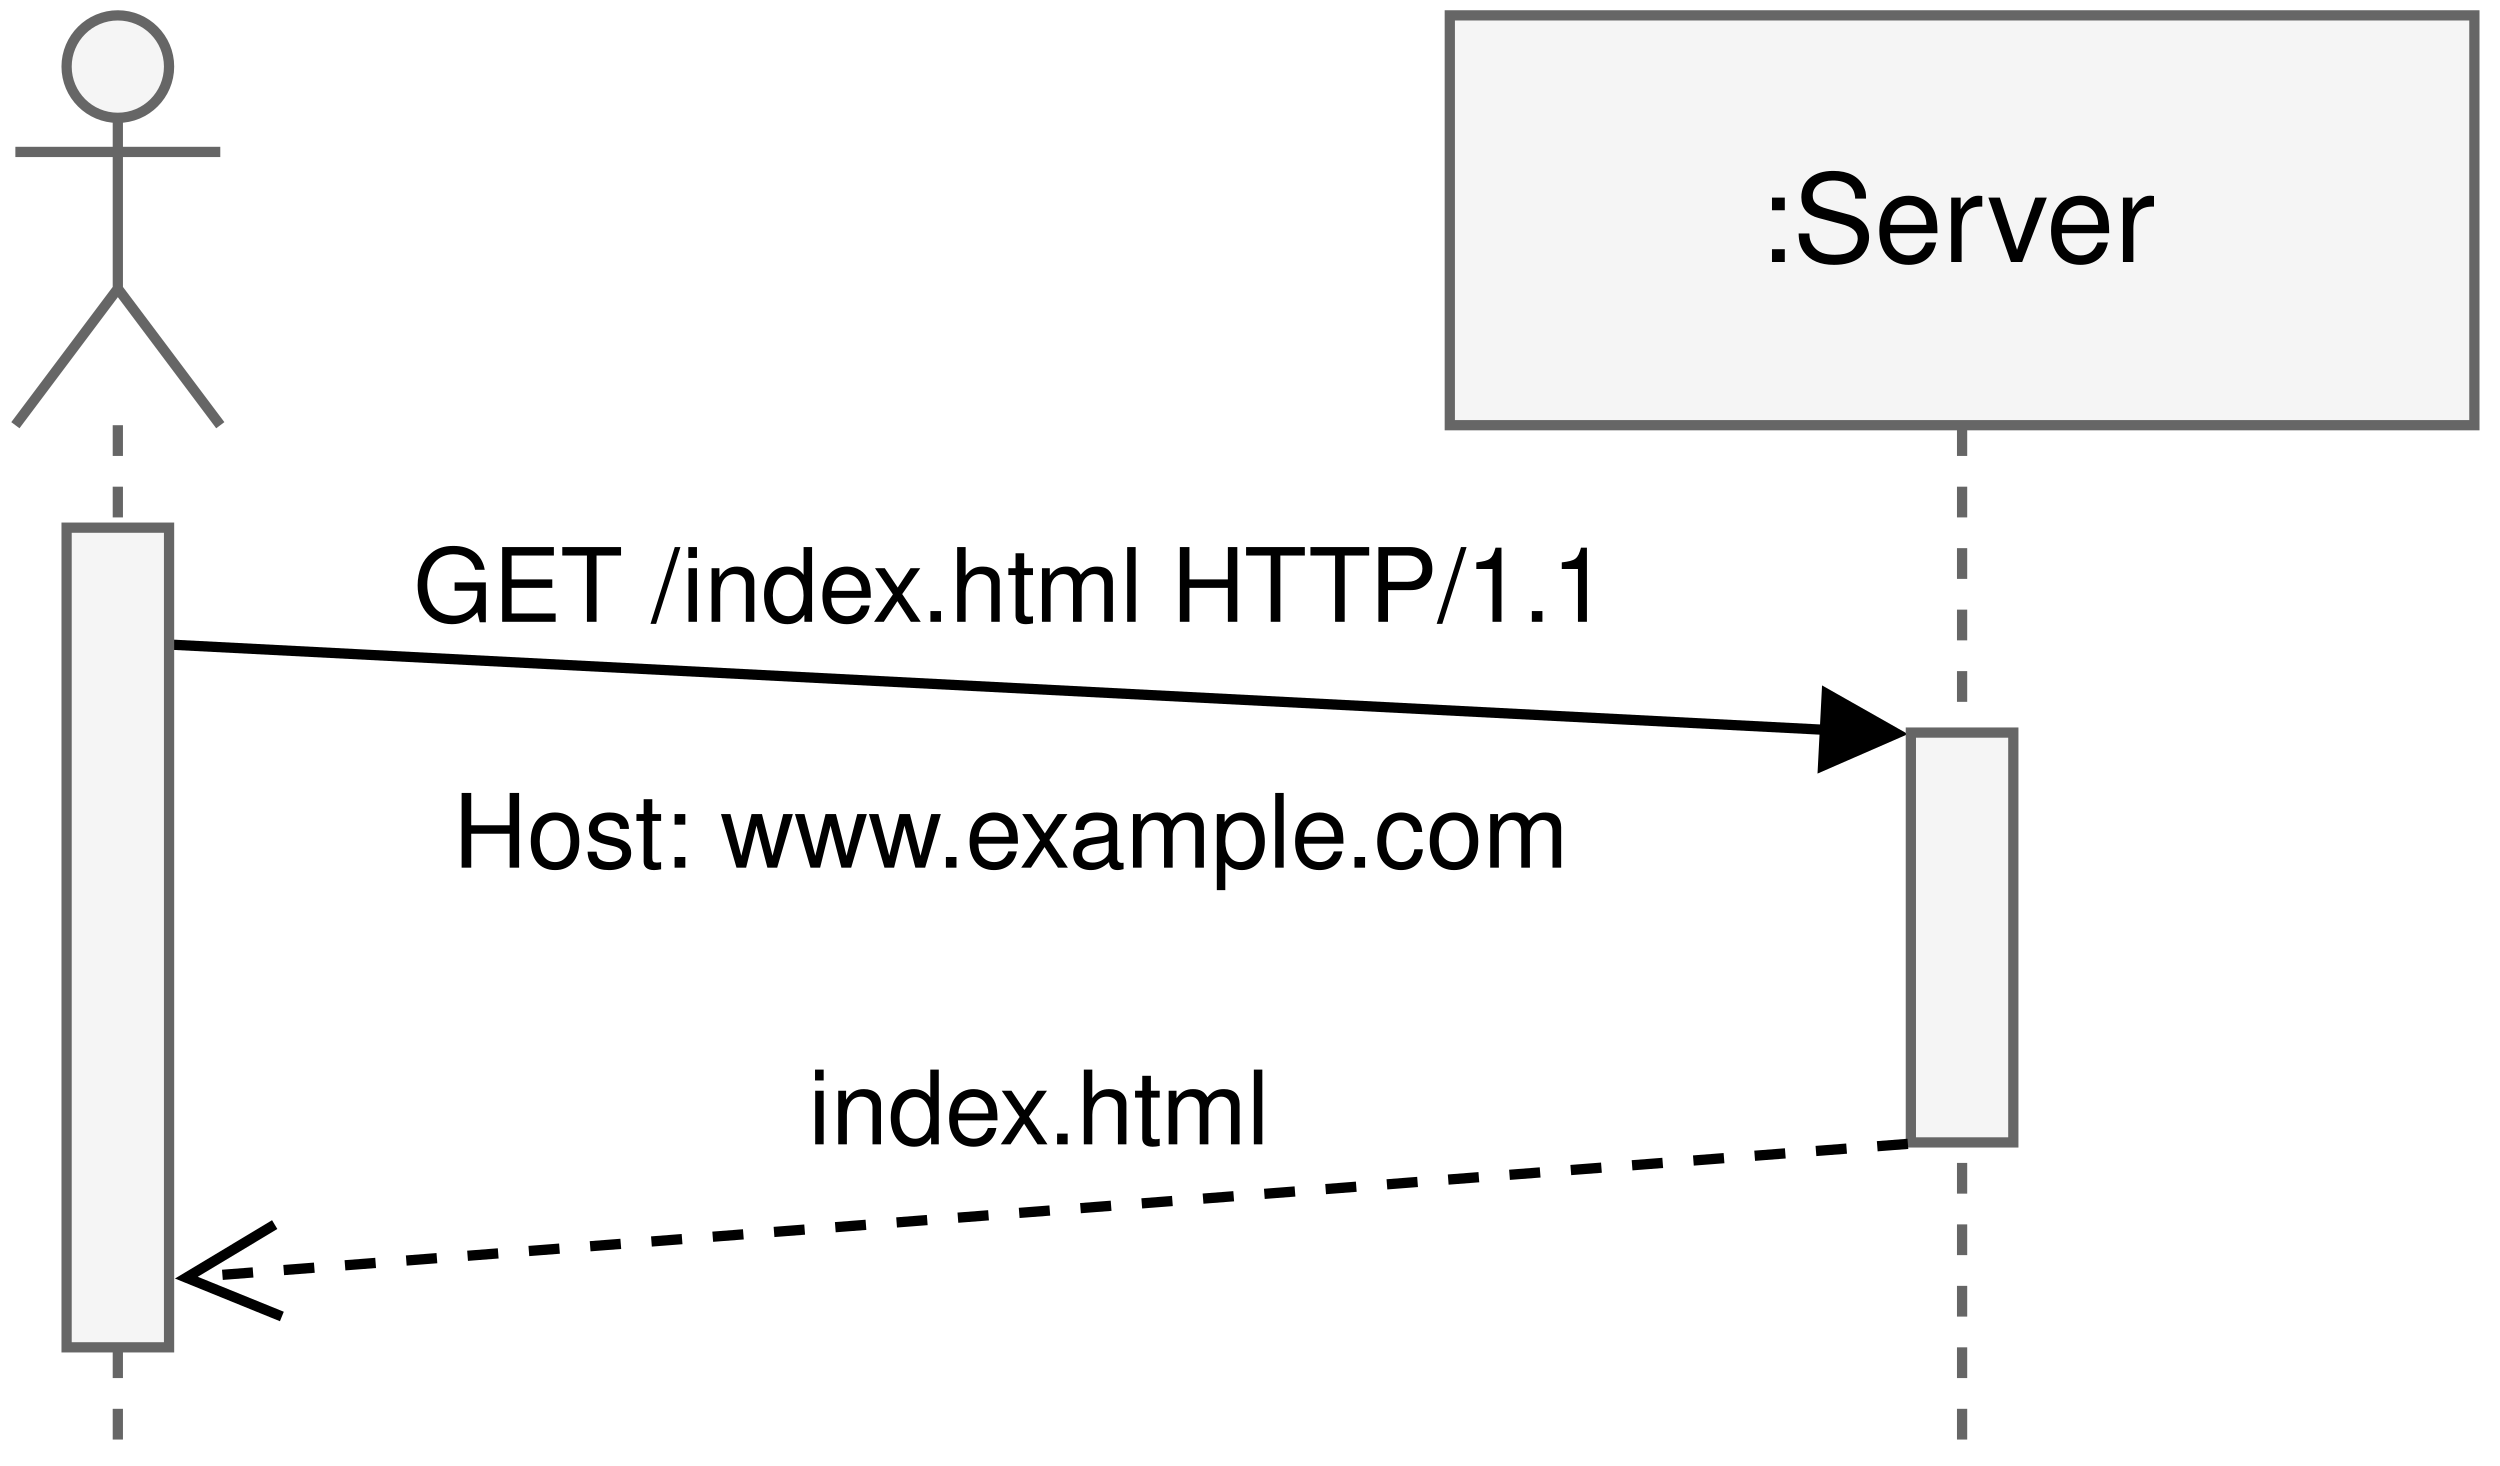
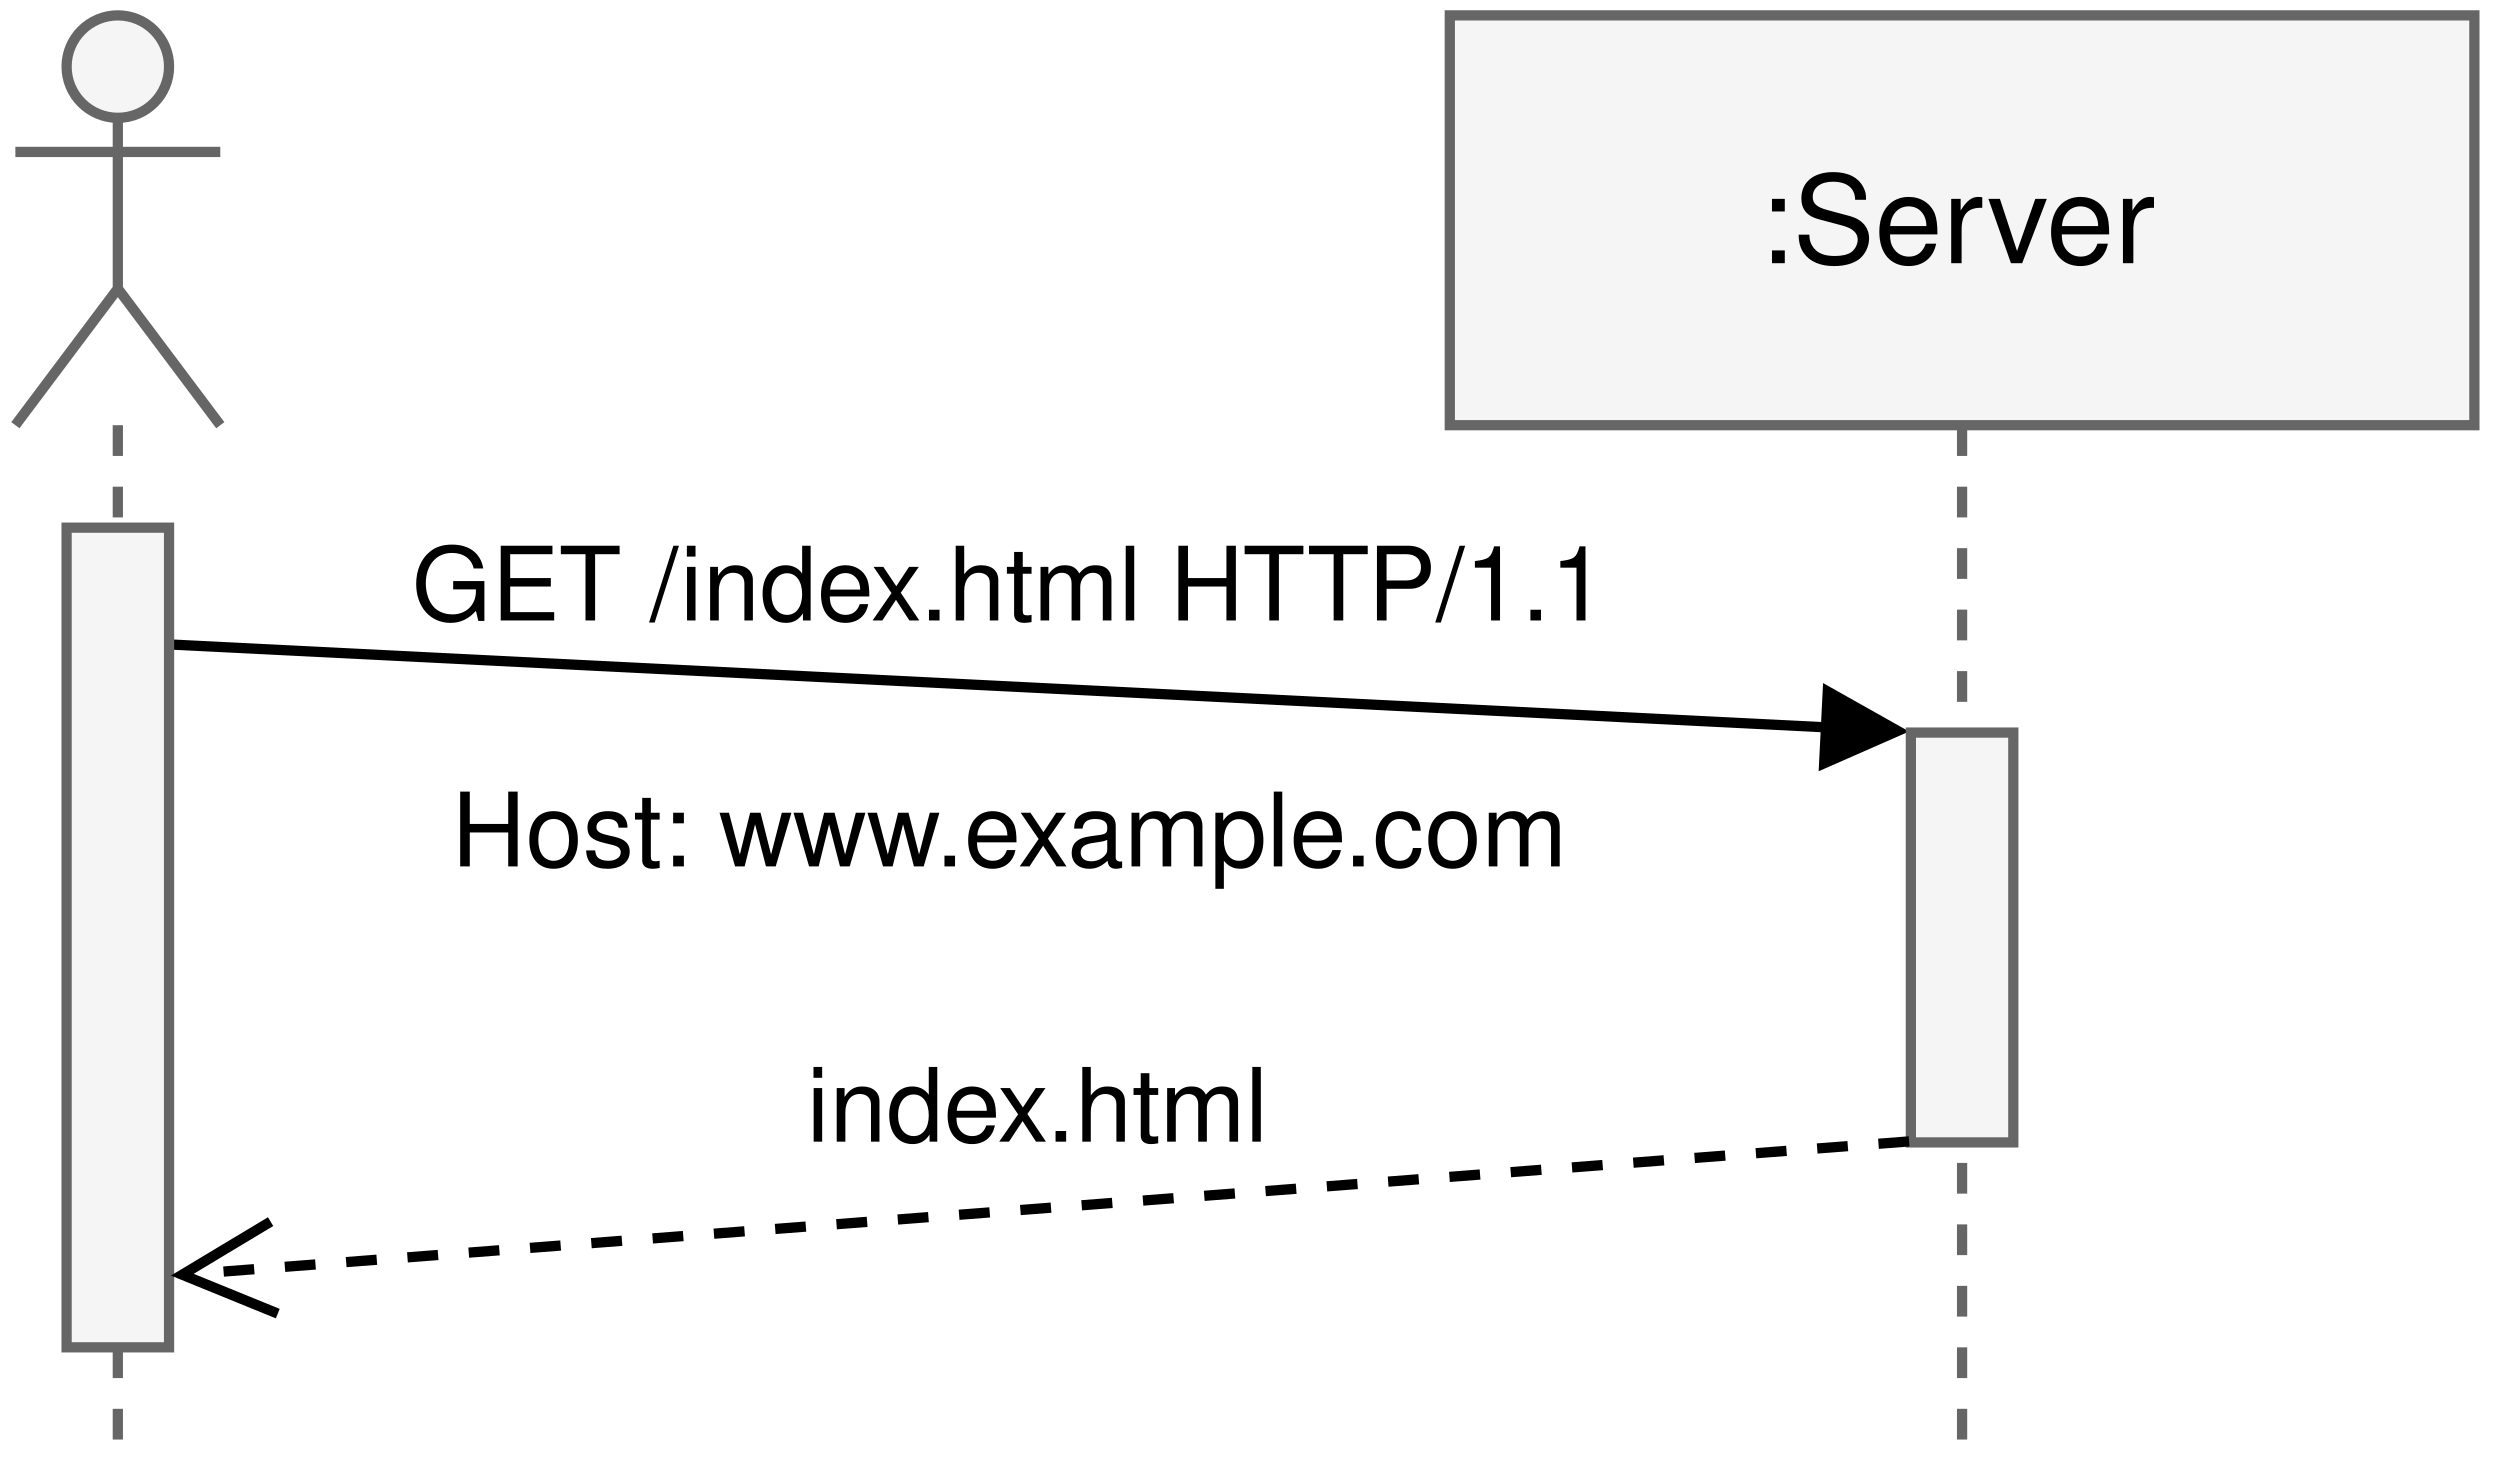
- <svg xmlns="http://www.w3.org/2000/svg" width="244px" height="143px" version="1.1" content="&lt;mxfile userAgent=&quot;Mozilla/5.0 (Windows NT 10.0; Win64; x64) AppleWebKit/537.36 (KHTML, like Gecko) Chrome/54.0.284.99 Safari/537.36&quot; version=&quot;6.0.1.7&quot; editor=&quot;www.draw.io&quot; type=&quot;google&quot;&gt;&lt;diagram name=&quot;Page-1&quot;&gt;3VfJbtswEP0aH2OIWlz76CXLoQWCOkDbIy2NJSKUKFB0bPfrO5RIrbbjtElRVAEE8XE0Qw7fU55H3jI93EuaJ19EBHzkOtFh5K1GrutOCN41cDTA1KuAWLKogkgDrNlPMKBj0B2LoOgEKiG4YnkXDEWWQag6GJVS7LthW8G7VXMawwBYh5QP0W8sUkmFTt1Jgz8AixNbmUxm1UxKbbDZSZHQSOxbkHc78pZSCFU9pYclcN0725fqvbszs/XCJGTqmhd8oJFPwN0GJAxgNrsxB/FC+c5s9v72aaSz3LEsgsM4UalO8PD09IgYGWNJ3LaHR+MtWo8PosAFzDFyv9+P4UDTnMM4FKnZtzraZr6AVAx7O+cszhDaCKUwzFsUiko118eFqMAVWeyO4R68FcExZJGN2HARPtsQw5mpHtsW62VxugG+oOFzLMUui5aCC4lTmcigfFWKZ7AgbsUpr3rGHnZZ+cDUd511HDh2/KMcu2b0CJKloECa2lIoqpjQe5w55dqVPOoUN87YcQKLVEkcx7VAP89WZHZ/puu6oxANONuQwIqEyhjUmZMPavqhbEFgRXnEd4xmcUVk6ldpjGpvXDPeNxqYGF5L4LjXl+6KqJFdXGevCz4KhmutqxF/Np4Gn4jvmrvXqexNkHf1HN67+QuxkyGYlG3y96p4VoU27dTpJqr6dSGRDRTbbQGdGHxotbGBSv1dqUUy0OJAPEjuXD/uUv6ZbYGzksd49CgpltPy/HFuHipN6UXeohI38S16LfYJU7DOaahz7vHbjVgp+Irz+D1VFF+R9ZhzmhdsUy6n5DiEO1ngwX+FoqKoRvsSV0InLrAOy+InPVh5k/PqRCFuywtDxE7pRS/rL3upCPwgtIMD/XdKz5PyqjWj1wWHy6o5qwji99jjOAM5WIIl7f8Gfo9lbTl06PMWrvivc6V1kLnmb1k+WIyCVY8ZQqpExCKjvM2ND2ryadaf7XrQ6XkwbDk50fK+rt+l4+6w4958DRL3e61MX1Hj78rt39FI3fkLGiHOXxNJ8N+IxL3Ydr+rkk/XqeRDWj4btLxtI6+1gi2bJ3LAqUVEiwSixgW2DJ91Zo2tMtaMGFf1gY6w79Vqj4e1ew5vRrz3d3iV9blM/4su0D9NrD/0c27PafnkrU7LJpo5p5yfTev0bONVvvB1q4bD5idZFd78rvVufwE=&lt;/diagram&gt;&lt;/mxfile&gt;">
+ <svg xmlns="http://www.w3.org/2000/svg" width="244px" height="144px" version="1.1" content="&lt;mxfile userAgent=&quot;Mozilla/5.0 (Windows NT 10.0; Win64; x64) AppleWebKit/537.36 (KHTML, like Gecko) Chrome/55.0.288.87 Safari/537.36&quot; version=&quot;6.0.2.7&quot; editor=&quot;www.draw.io&quot; type=&quot;google&quot;&gt;&lt;diagram name=&quot;Page-1&quot;&gt;3VfLbtswEPwaH2Po6VhHP5Lm0AJBHaDtkZbWEhFKFCg6svv1XUqknrbjtElRVAEEcbjaJZczynjirtLDJ0Hy5AuPgE0cKzpM3PXEcbyZhXcFHGvA929rIBY0qiG7BTb0J2hQvxfvaQRFL1ByziTN+2DIswxC2cOIELzsh+0461fNSQwjYBMSNka/0UgmNTp3Zi3+ADROTGV7FtQzKTHBeidFQiJediD3buKuBOeyfkoPK2Cqd6Yv9Xv3Z2abhQnI5DUveEAizwZn59uhD0Fw49YZXgjb681+unuaqCz3NIvgME1kqhI8PD09ImZPsSRu28WjcZedxwde4AIWGFmW5RQOJM0ZTEOe6n3Lo2nmCwhJsbcLRuMMoS2XEsPcZSGJkAt1XIhyXJHB7inuwV3bOIYsMhFbxsNnE6I5M1dj02K1LEa2wJYkfI4F32fRijMucCrjGVSvCv4MBsStWNXVzJjDriofqPyusk59y4x/VGNHjx5B0BQkCF1bcEkk5WqPgVWtXYqjSnFjTS3LN0idxLIcAwzz7Hhm9qe7rjoK0YizLQmMSIiIQZ45eb+hH8oWOFYUR3xHaxZXZM+9Oo1W7Y2jx2WrAaNsAQz3+tJfEdGyi5vsTcFHTnGtTTXbC6Zz/9b2HH13e5XdGfKumcN7P3/B9yIEnbJL/kEV16jQpJ1b/UR1vy4kMoF8tyugF4MPnTa2UKW/K7Voj7Q4Eg+SO1eP+5R9pjtgtOIxHj1KiuakOn+cW4RSUXqZd6jEdHyHXssyoRI2OQlVzhK/3YhVgq85j99TSfAV0YwZI3lBt9VyKo5DuBcFHvxXKGqKKnQocclV4gLr0Cx+UoO1OzuvThTirrowhO+lWvSq+bJXisAPQjfYV3+n9DyrrkYzal1wuKyas4qwvQF7LGskB0OwpPvfwBuwrCuHHn3ewhXvda50DjJX/K3K+8uJvx4wgwuZ8JhnhHW58UFNPs36s133ez33xy23T7R8qOt36bgz7ri72IDA/V4r01fU+Lty+3c00nT+gkZs66+JxP9vROJcbLvXV8ntdSr5kJYHo5Z3beS1VrBj83gOOLWMSJFA1LrAjuEzzqy1Vdqa2dpVfaAjHHq1xuNh7YHDC2z3/R1ebX0u0/+iC/ROE+sP/ZwzcFqe/VanZRIF1innZ9JaA9t4lS983arhsP1JVoe3v2vdu18=&lt;/diagram&gt;&lt;/mxfile&gt;">
  <defs />
  <g transform="translate(0.5,0.5)">
-     <path d="M 14.85 62.35 L 177.61 70.73" fill="none" stroke="#000000" stroke-miterlimit="10" pointer-events="none" />
+     <path d="M 14.85 62.34 L 177.72 70.49" fill="none" stroke="#000000" stroke-miterlimit="10" pointer-events="none" />
    <ellipse cx="11" cy="62" rx="4" ry="4" fill="#000000" stroke="#000000" pointer-events="none" />
-     <path d="M 184.6 71.09 L 177.43 74.22 L 177.79 67.23 Z" fill="#000000" stroke="#000000" stroke-miterlimit="10" pointer-events="none" />
+     <path d="M 184.71 70.84 L 177.54 73.99 L 177.89 67 Z" fill="#000000" stroke="#000000" stroke-miterlimit="10" pointer-events="none" />
    <g fill="#000000" font-family="Helvetica" text-anchor="middle" font-size="10px">
-       <text x="98.15" y="60.19">GET /index.html HTTP/1.1</text>
-       <text x="98.15" y="84.19">Host: www.example.com</text>
+       <text x="98.01" y="60.06">GET /index.html HTTP/1.1</text>
+       <text x="98.01" y="84.06">Host: www.example.com</text>
    </g>
    <ellipse cx="11" cy="6" rx="5" ry="5" fill="#f5f5f5" stroke="#666666" pointer-events="none" />
    <path d="M 11 11 L 11 27.67 M 11 14.33 L 1 14.33 M 11 14.33 L 21 14.33 M 11 27.67 L 1 41 M 11 27.67 L 21 41" fill="none" stroke="#666666" stroke-miterlimit="10" pointer-events="none" />
    <path d="M 11 41 L 11 141" fill="none" stroke="#666666" stroke-miterlimit="10" stroke-dasharray="3 3" pointer-events="none" />
    <rect x="6" y="51" width="10" height="80" fill="#f5f5f5" stroke="#666666" pointer-events="none" />
    <rect x="141" y="1" width="100" height="40" fill="#f5f5f5" stroke="#666666" pointer-events="none" />
    <path d="M 191 41 L 191 141" fill="none" stroke="#666666" stroke-miterlimit="10" stroke-dasharray="3 3" pointer-events="none" />
    <g fill="#000000" font-family="Helvetica" text-anchor="middle" font-size="12px">
-       <text x="190.5" y="25.07">:Server</text>
+       <text x="190.5" y="25.19">:Server</text>
    </g>
    <rect x="186" y="71" width="10" height="40" fill="#f5f5f5" stroke="#666666" pointer-events="none" />
-     <path d="M 185.71 111.14 L 18.8 124.11" fill="none" stroke="#000000" stroke-miterlimit="10" stroke-dasharray="3 3" pointer-events="none" />
-     <path d="M 26.31 119.02 L 17.69 124.2 L 27.01 127.99" fill="none" stroke="#000000" stroke-miterlimit="10" pointer-events="none" />
+     <path d="M 185.83 110.9 L 18.4 123.83" fill="none" stroke="#000000" stroke-miterlimit="10" stroke-dasharray="3 3" pointer-events="none" />
+     <path d="M 25.91 118.73 L 17.29 123.91 L 26.61 127.71" fill="none" stroke="#000000" stroke-miterlimit="10" pointer-events="none" />
    <g fill="#000000" font-family="Helvetica" text-anchor="middle" font-size="10px">
-       <text x="100.9" y="111.19">index.html</text>
+       <text x="100.75" y="110.93">index.html</text>
    </g>
  </g>
</svg>
